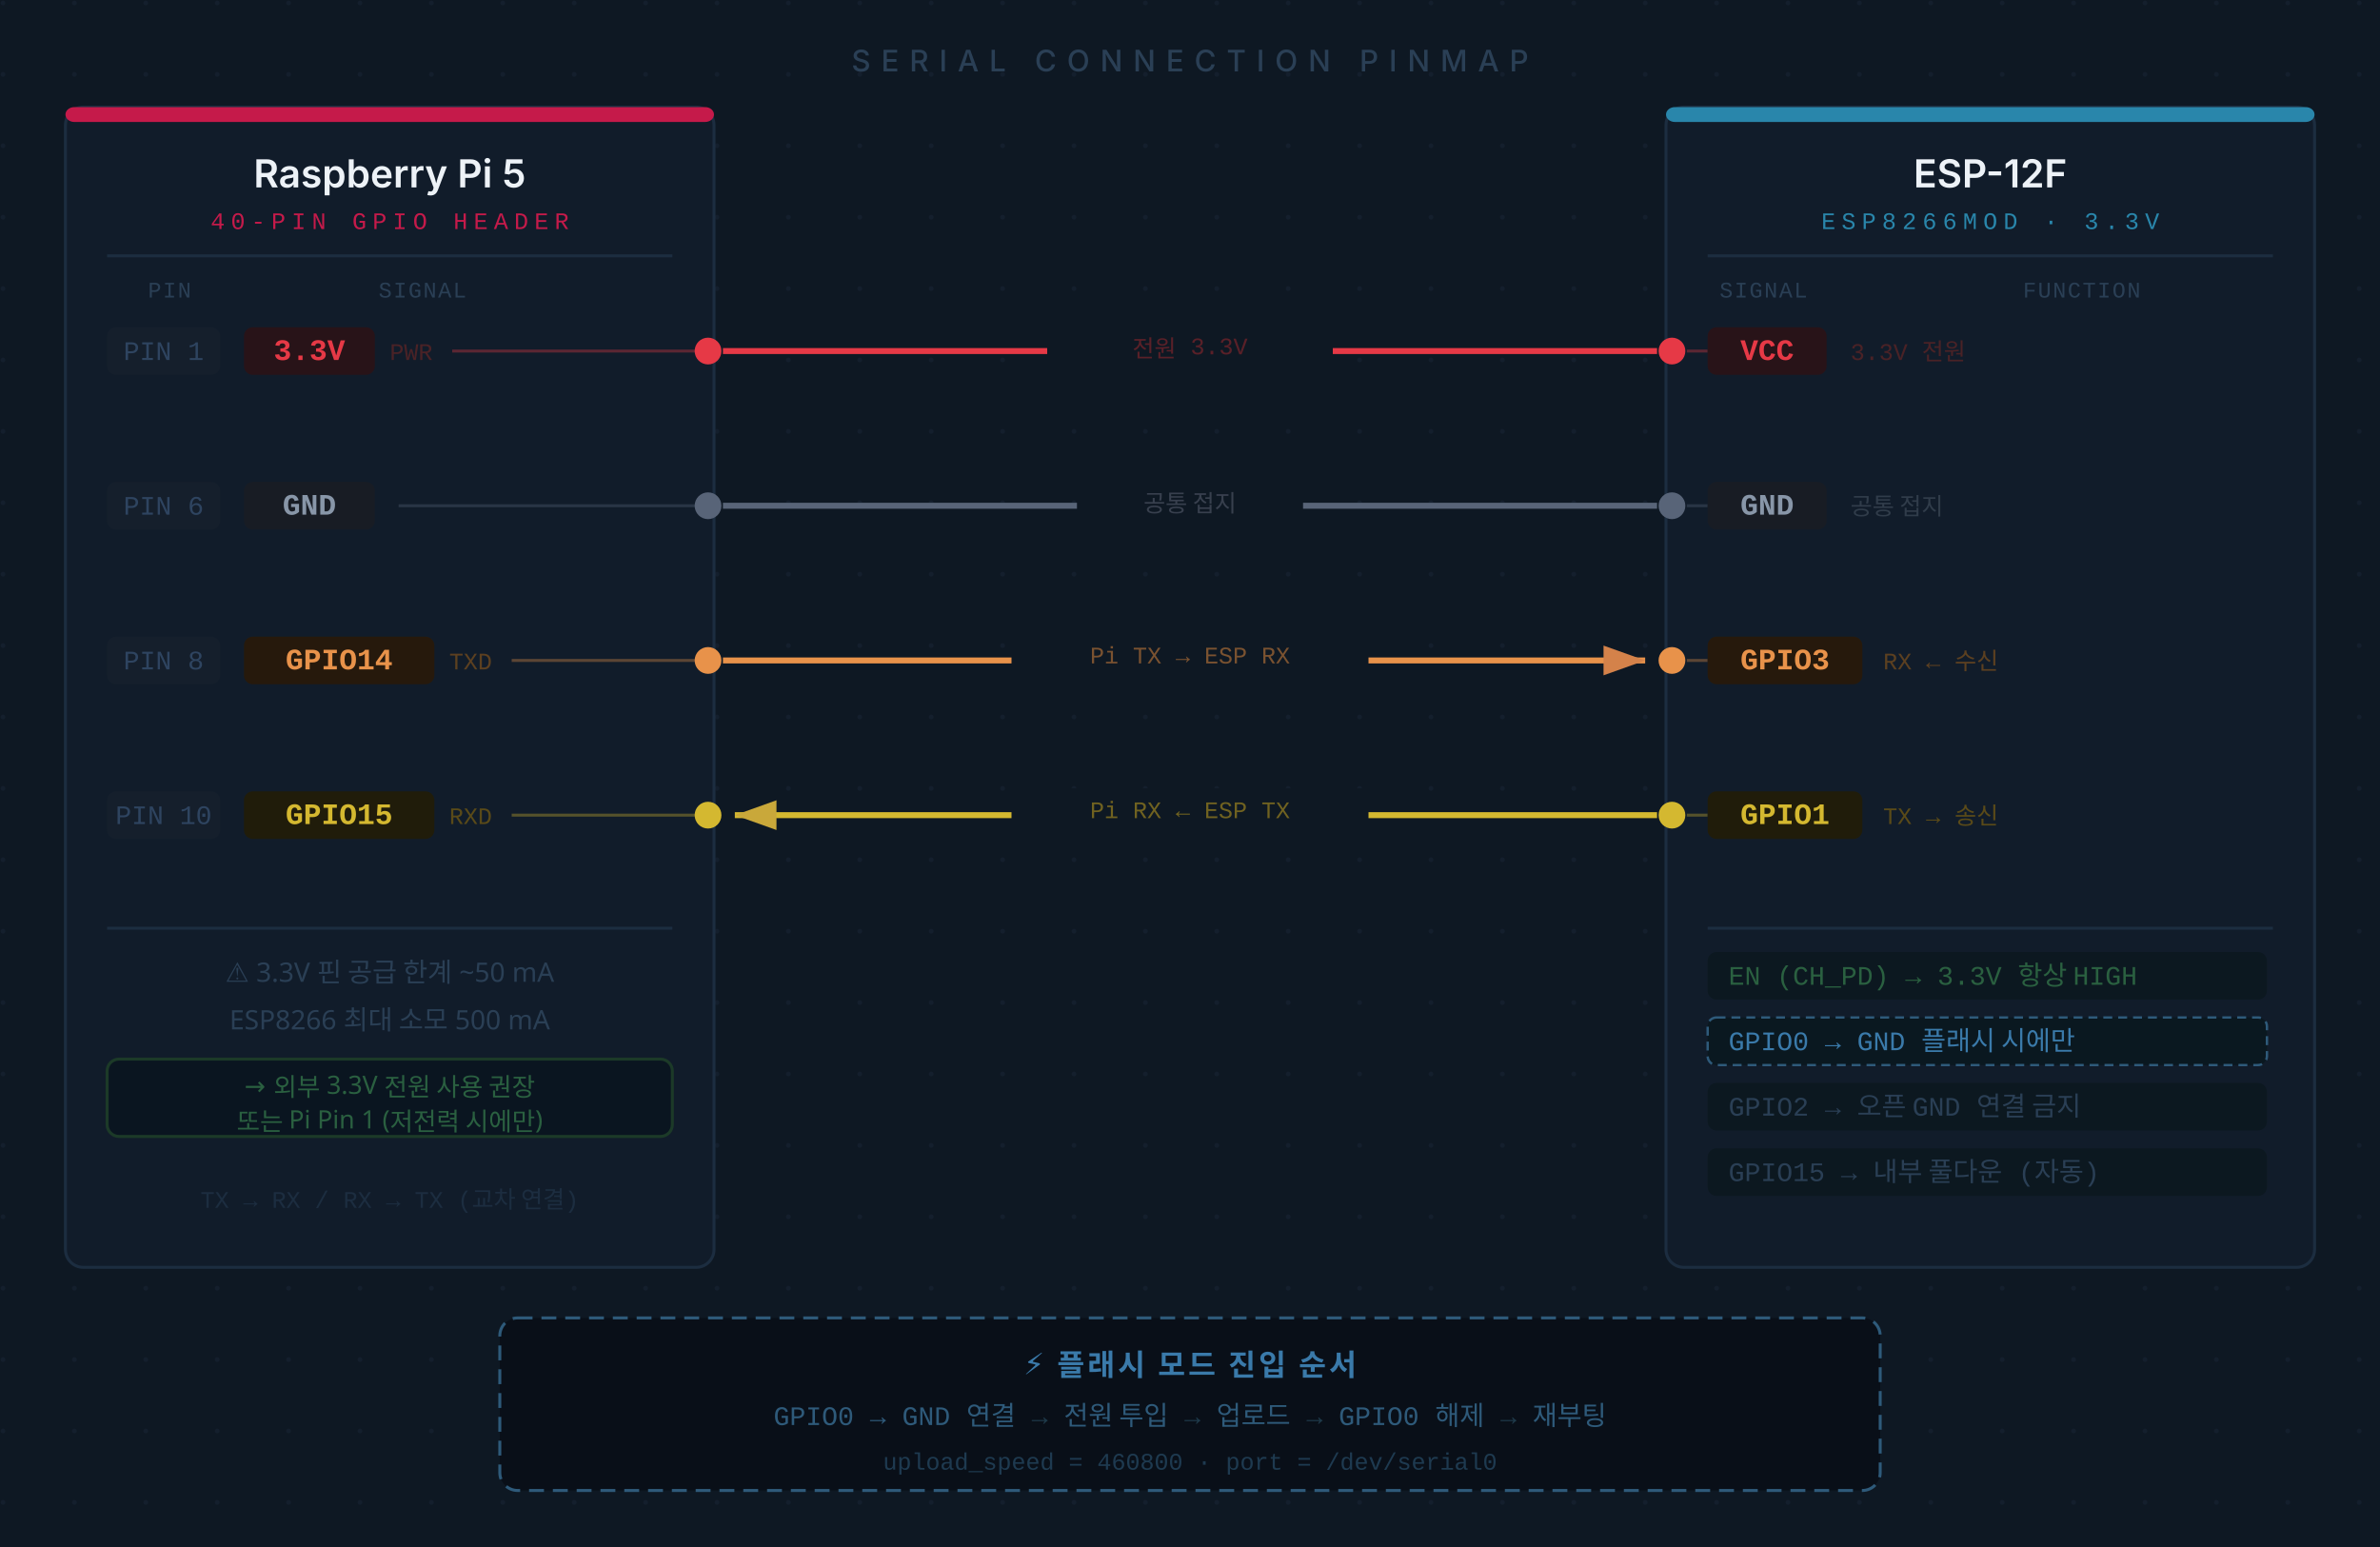
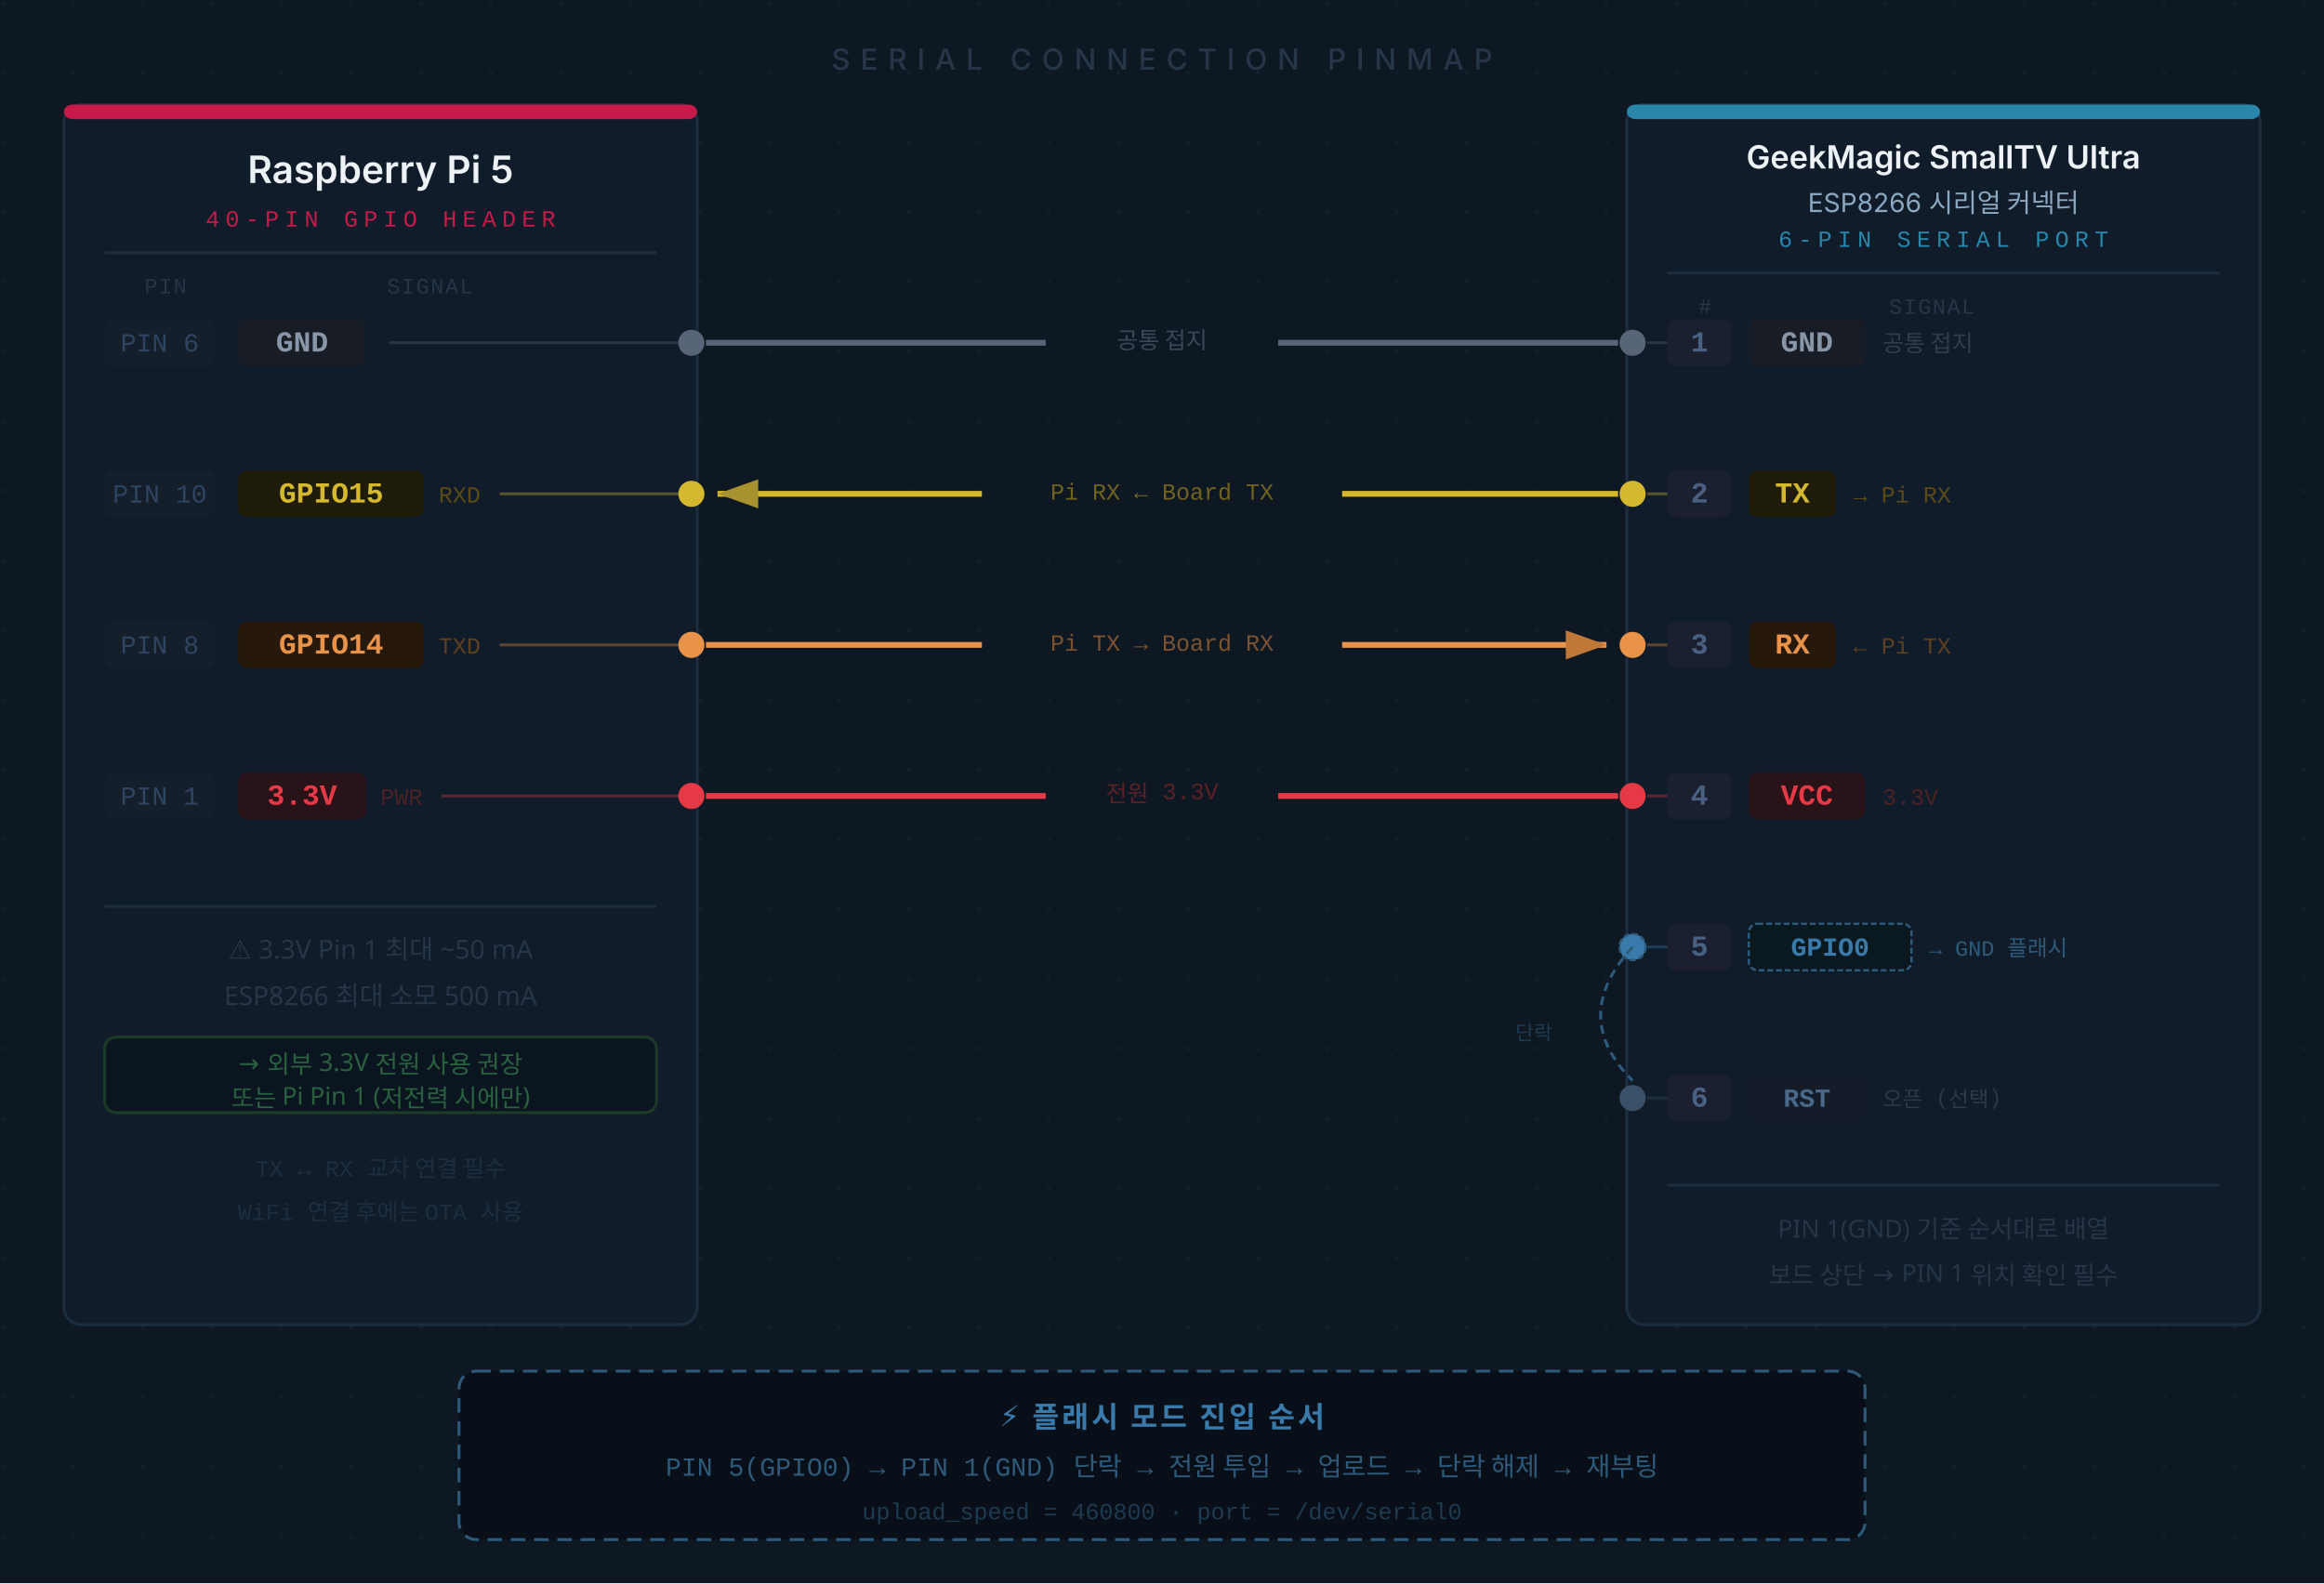
- <svg xmlns="http://www.w3.org/2000/svg" viewBox="0 0 800 520" role="img">
+ <svg xmlns="http://www.w3.org/2000/svg" viewBox="0 0 800 545" role="img">
  <defs>
    <marker id="ah-tx" markerWidth="7" markerHeight="5" refX="7" refY="2.5" orient="auto">
-       <polygon points="0,0 7,2.5 0,5" fill="#D4824A" />
+       <polygon points="0,0 7,2.5 0,5" fill="#C07838" />
    </marker>
    <marker id="ah-rx" markerWidth="7" markerHeight="5" refX="0" refY="2.5" orient="auto">
-       <polygon points="7,0 0,2.5 7,5" fill="#C9A83A" />
+       <polygon points="7,0 0,2.5 7,5" fill="#A89230" />
    </marker>
  </defs>
-   <rect width="800" height="520" fill="#0E1823" />
-   <pattern id="dots" x="0" y="0" width="24" height="24" patternUnits="userSpaceOnUse">
-     <circle cx="1" cy="1" r="0.8" fill="#141F2D" />
+   <rect width="800" height="545" fill="#0E1823" />
+   <pattern id="grid" x="0" y="0" width="24" height="24" patternUnits="userSpaceOnUse">
+     <circle cx="1" cy="1" r="0.8" fill="#131D2A" />
  </pattern>
-   <rect width="800" height="520" fill="url(#dots)" />
-   <text x="400" y="24" text-anchor="middle" font-family="system-ui,-apple-system,sans-serif" font-size="10" letter-spacing="3.5" fill="#2A3F55" font-weight="500">SERIAL CONNECTION PINMAP</text>
-   <rect x="22" y="36" width="218" height="390" rx="6" fill="#111C2A" stroke="#1C2D40" stroke-width="1" />
+   <rect width="800" height="545" fill="url(#grid)" />
+   <text x="400" y="24" text-anchor="middle" font-family="system-ui,-apple-system,sans-serif" font-size="10" letter-spacing="3.5" fill="#263548" font-weight="500">SERIAL CONNECTION PINMAP</text>
+   <rect x="22" y="36" width="218" height="420" rx="6" fill="#111C2A" stroke="#1C2D40" stroke-width="1" />
  <rect x="22" y="36" width="218" height="5" rx="3" fill="#C51A4A" />
  <text x="131" y="63" text-anchor="middle" font-family="system-ui,-apple-system,sans-serif" font-size="13" font-weight="600" fill="#EDF2F7">Raspberry Pi 5</text>
-   <text x="131" y="77" text-anchor="middle" font-family="'Courier New','Lucida Console',monospace" font-size="8" letter-spacing="2" fill="#C51A4A">40-PIN GPIO HEADER</text>
-   <line x1="36" y1="86" x2="226" y2="86" stroke="#1C2D40" stroke-width="1" />
-   <text x="57" y="100" text-anchor="middle" font-family="'Courier New',monospace" font-size="7.5" fill="#2A3F55" letter-spacing="0.5">PIN</text>
-   <text x="142" y="100" text-anchor="middle" font-family="'Courier New',monospace" font-size="7.5" fill="#2A3F55" letter-spacing="0.5">SIGNAL</text>
+   <text x="131" y="78" text-anchor="middle" font-family="'Courier New','Lucida Console',monospace" font-size="8" letter-spacing="2" fill="#C51A4A">40-PIN GPIO HEADER</text>
+   <line x1="36" y1="87" x2="226" y2="87" stroke="#1C2D40" stroke-width="1" />
+   <text x="57" y="101" text-anchor="middle" font-family="'Courier New',monospace" font-size="7.5" fill="#263548" letter-spacing="0.5">PIN</text>
+   <text x="148" y="101" text-anchor="middle" font-family="'Courier New',monospace" font-size="7.5" fill="#263548" letter-spacing="0.5">SIGNAL</text>
  <rect x="36" y="110" width="38" height="16" rx="3" fill="#151F2C" />
-   <text x="55" y="121" text-anchor="middle" font-family="'Courier New',monospace" font-size="9" fill="#2E4460">PIN 1</text>
-   <rect x="82" y="110" width="44" height="16" rx="3" fill="#281318" />
-   <text x="104" y="121" text-anchor="middle" font-family="'Courier New',monospace" font-size="10" font-weight="bold" fill="#E63946">3.3V</text>
-   <text x="131" y="121" font-family="'Courier New',monospace" font-size="8" fill="#4A2226">PWR</text>
-   <line x1="152" y1="118" x2="238" y2="118" stroke="#E63946" stroke-width="1" stroke-opacity="0.35" />
-   <circle cx="238" cy="118" r="4.5" fill="#E63946" />
+   <text x="55" y="121" text-anchor="middle" font-family="'Courier New',monospace" font-size="9" fill="#2E4460">PIN 6</text>
+   <rect x="82" y="110" width="44" height="16" rx="3" fill="#181C24" />
+   <text x="104" y="121" text-anchor="middle" font-family="'Courier New',monospace" font-size="10" font-weight="bold" fill="#8896A8">GND</text>
+   <line x1="134" y1="118" x2="238" y2="118" stroke="#586478" stroke-width="1" stroke-opacity="0.35" />
+   <circle cx="238" cy="118" r="4.5" fill="#586478" />
  <rect x="36" y="162" width="38" height="16" rx="3" fill="#151F2C" />
-   <text x="55" y="173" text-anchor="middle" font-family="'Courier New',monospace" font-size="9" fill="#2E4460">PIN 6</text>
-   <rect x="82" y="162" width="44" height="16" rx="3" fill="#181C24" />
-   <text x="104" y="173" text-anchor="middle" font-family="'Courier New',monospace" font-size="10" font-weight="bold" fill="#8896A8">GND</text>
-   <line x1="134" y1="170" x2="238" y2="170" stroke="#586478" stroke-width="1" stroke-opacity="0.35" />
-   <circle cx="238" cy="170" r="4.5" fill="#586478" />
+   <text x="55" y="173" text-anchor="middle" font-family="'Courier New',monospace" font-size="9" fill="#2E4460">PIN 10</text>
+   <rect x="82" y="162" width="64" height="16" rx="3" fill="#201C0A" />
+   <text x="114" y="173" text-anchor="middle" font-family="'Courier New',monospace" font-size="10" font-weight="bold" fill="#D4B830">GPIO15</text>
+   <text x="151" y="173" font-family="'Courier New',monospace" font-size="8" fill="#5A4A18">RXD</text>
+   <line x1="172" y1="170" x2="238" y2="170" stroke="#D4B830" stroke-width="1" stroke-opacity="0.35" />
+   <circle cx="238" cy="170" r="4.5" fill="#D4B830" />
  <rect x="36" y="214" width="38" height="16" rx="3" fill="#151F2C" />
  <text x="55" y="225" text-anchor="middle" font-family="'Courier New',monospace" font-size="9" fill="#2E4460">PIN 8</text>
  <rect x="82" y="214" width="64" height="16" rx="3" fill="#26190C" />
  <text x="114" y="225" text-anchor="middle" font-family="'Courier New',monospace" font-size="10" font-weight="bold" fill="#E8924A">GPIO14</text>
  <text x="151" y="225" font-family="'Courier New',monospace" font-size="8" fill="#5C4020">TXD</text>
  <line x1="172" y1="222" x2="238" y2="222" stroke="#E8924A" stroke-width="1" stroke-opacity="0.35" />
  <circle cx="238" cy="222" r="4.5" fill="#E8924A" />
  <rect x="36" y="266" width="38" height="16" rx="3" fill="#151F2C" />
-   <text x="55" y="277" text-anchor="middle" font-family="'Courier New',monospace" font-size="9" fill="#2E4460">PIN 10</text>
-   <rect x="82" y="266" width="64" height="16" rx="3" fill="#201C0A" />
-   <text x="114" y="277" text-anchor="middle" font-family="'Courier New',monospace" font-size="10" font-weight="bold" fill="#D4B830">GPIO15</text>
-   <text x="151" y="277" font-family="'Courier New',monospace" font-size="8" fill="#5A4A18">RXD</text>
-   <line x1="172" y1="274" x2="238" y2="274" stroke="#D4B830" stroke-width="1" stroke-opacity="0.35" />
-   <circle cx="238" cy="274" r="4.5" fill="#D4B830" />
+   <text x="55" y="277" text-anchor="middle" font-family="'Courier New',monospace" font-size="9" fill="#2E4460">PIN 1</text>
+   <rect x="82" y="266" width="44" height="16" rx="3" fill="#281318" />
+   <text x="104" y="277" text-anchor="middle" font-family="'Courier New',monospace" font-size="10" font-weight="bold" fill="#E63946">3.3V</text>
+   <text x="131" y="277" font-family="'Courier New',monospace" font-size="8" fill="#4A2226">PWR</text>
+   <line x1="152" y1="274" x2="238" y2="274" stroke="#E63946" stroke-width="1" stroke-opacity="0.35" />
+   <circle cx="238" cy="274" r="4.5" fill="#E63946" />
  <line x1="36" y1="312" x2="226" y2="312" stroke="#1C2D40" stroke-width="1" />
-   <text x="131" y="330" text-anchor="middle" font-family="system-ui,sans-serif" font-size="9" fill="#2A3F55">⚠  3.3V 핀 공급 한계 ~50 mA</text>
-   <text x="131" y="346" text-anchor="middle" font-family="system-ui,sans-serif" font-size="9" fill="#2A3F55">ESP8266 최대 소모 500 mA</text>
-   <rect x="36" y="356" width="190" height="26" rx="4" fill="#0A1520" stroke="#1C3A28" stroke-width="1" />
-   <text x="131" y="368" text-anchor="middle" font-family="system-ui,sans-serif" font-size="8.5" fill="#2A6040">→ 외부 3.3V 전원 사용 권장</text>
-   <text x="131" y="380" text-anchor="middle" font-family="system-ui,sans-serif" font-size="8.5" fill="#2A6040">또는 Pi Pin 1 (저전력 시에만)</text>
-   <text x="131" y="406" text-anchor="middle" font-family="'Courier New',monospace" font-size="8" fill="#1C2D40">TX → RX  /  RX → TX  (교차 연결)</text>
-   <rect x="560" y="36" width="218" height="390" rx="6" fill="#111C2A" stroke="#1C2D40" stroke-width="1" />
+   <text x="131" y="330" text-anchor="middle" font-family="system-ui,sans-serif" font-size="9" fill="#263548">⚠  3.3V Pin 1 최대 ~50 mA</text>
+   <text x="131" y="346" text-anchor="middle" font-family="system-ui,sans-serif" font-size="9" fill="#263548">ESP8266 최대 소모 500 mA</text>
+   <rect x="36" y="357" width="190" height="26" rx="4" fill="#0A1520" stroke="#1C3A28" stroke-width="1" />
+   <text x="131" y="369" text-anchor="middle" font-family="system-ui,sans-serif" font-size="8.5" fill="#2A6040">→ 외부 3.3V 전원 사용 권장</text>
+   <text x="131" y="381" text-anchor="middle" font-family="system-ui,sans-serif" font-size="8.5" fill="#2A6040">또는 Pi Pin 1 (저전력 시에만)</text>
+   <text x="131" y="405" text-anchor="middle" font-family="'Courier New',monospace" font-size="8" fill="#1C2D40">TX ↔ RX 교차 연결 필수</text>
+   <text x="131" y="420" text-anchor="middle" font-family="'Courier New',monospace" font-size="8" fill="#1C2D40">WiFi 연결 후에는 OTA 사용</text>
+   <rect x="560" y="36" width="218" height="420" rx="6" fill="#111C2A" stroke="#1C2D40" stroke-width="1" />
  <rect x="560" y="36" width="218" height="5" rx="3" fill="#2986AB" />
-   <text x="669" y="63" text-anchor="middle" font-family="system-ui,-apple-system,sans-serif" font-size="13" font-weight="600" fill="#EDF2F7">ESP-12F</text>
-   <text x="669" y="77" text-anchor="middle" font-family="'Courier New','Lucida Console',monospace" font-size="8" letter-spacing="2" fill="#2986AB">ESP8266MOD · 3.3V</text>
-   <line x1="574" y1="86" x2="764" y2="86" stroke="#1C2D40" stroke-width="1" />
-   <text x="578" y="100" font-family="'Courier New',monospace" font-size="7.5" fill="#2A3F55" letter-spacing="0.5">SIGNAL</text>
-   <text x="680" y="100" font-family="'Courier New',monospace" font-size="7.5" fill="#2A3F55" letter-spacing="0.5">FUNCTION</text>
-   <circle cx="562" cy="118" r="4.5" fill="#E63946" />
-   <line x1="567" y1="118" x2="574" y2="118" stroke="#E63946" stroke-width="1" stroke-opacity="0.35" />
-   <rect x="574" y="110" width="40" height="16" rx="3" fill="#281318" />
-   <text x="594" y="121" text-anchor="middle" font-family="'Courier New',monospace" font-size="10" font-weight="bold" fill="#E63946">VCC</text>
-   <text x="622" y="121" font-family="'Courier New',monospace" font-size="8" fill="#4A2226">3.3V 전원</text>
-   <circle cx="562" cy="170" r="4.5" fill="#586478" />
-   <line x1="567" y1="170" x2="574" y2="170" stroke="#586478" stroke-width="1" stroke-opacity="0.35" />
-   <rect x="574" y="162" width="40" height="16" rx="3" fill="#181C24" />
-   <text x="594" y="173" text-anchor="middle" font-family="'Courier New',monospace" font-size="10" font-weight="bold" fill="#8896A8">GND</text>
-   <text x="622" y="173" font-family="'Courier New',monospace" font-size="8" fill="#303C4A">공통 접지</text>
+   <text x="669" y="58" text-anchor="middle" font-family="system-ui,-apple-system,sans-serif" font-size="11" font-weight="600" fill="#EDF2F7">GeekMagic SmallTV Ultra</text>
+   <text x="669" y="73" text-anchor="middle" font-family="system-ui,-apple-system,sans-serif" font-size="9" fill="#8BA8C0">ESP8266 시리얼 커넥터</text>
+   <text x="669" y="85" text-anchor="middle" font-family="'Courier New','Lucida Console',monospace" font-size="8" letter-spacing="2" fill="#2986AB">6-PIN SERIAL PORT</text>
+   <line x1="574" y1="94" x2="764" y2="94" stroke="#1C2D40" stroke-width="1" />
+   <text x="587" y="108" text-anchor="middle" font-family="'Courier New',monospace" font-size="7.5" fill="#263548" letter-spacing="0.5">#</text>
+   <text x="665" y="108" text-anchor="middle" font-family="'Courier New',monospace" font-size="7.5" fill="#263548" letter-spacing="0.5">SIGNAL</text>
+   <circle cx="562" cy="118" r="4.5" fill="#586478" />
+   <line x1="567" y1="118" x2="574" y2="118" stroke="#586478" stroke-width="1" stroke-opacity="0.35" />
+   <rect x="574" y="110" width="22" height="16" rx="3" fill="#1A2030" />
+   <text x="585" y="121" text-anchor="middle" font-family="'Courier New',monospace" font-size="10" font-weight="bold" fill="#4A6080">1</text>
+   <rect x="602" y="110" width="40" height="16" rx="3" fill="#181C24" />
+   <text x="622" y="121" text-anchor="middle" font-family="'Courier New',monospace" font-size="10" font-weight="bold" fill="#8896A8">GND</text>
+   <text x="648" y="121" font-family="'Courier New',monospace" font-size="8" fill="#303C4A">공통 접지</text>
+   <circle cx="562" cy="170" r="4.5" fill="#D4B830" />
+   <line x1="567" y1="170" x2="574" y2="170" stroke="#D4B830" stroke-width="1" stroke-opacity="0.35" />
+   <rect x="574" y="162" width="22" height="16" rx="3" fill="#1A2030" />
+   <text x="585" y="173" text-anchor="middle" font-family="'Courier New',monospace" font-size="10" font-weight="bold" fill="#4A6080">2</text>
+   <rect x="602" y="162" width="30" height="16" rx="3" fill="#201C0A" />
+   <text x="617" y="173" text-anchor="middle" font-family="'Courier New',monospace" font-size="10" font-weight="bold" fill="#D4B830">TX</text>
+   <text x="638" y="173" font-family="'Courier New',monospace" font-size="8" fill="#5A4A18">→ Pi RX</text>
  <circle cx="562" cy="222" r="4.5" fill="#E8924A" />
  <line x1="567" y1="222" x2="574" y2="222" stroke="#E8924A" stroke-width="1" stroke-opacity="0.35" />
-   <rect x="574" y="214" width="52" height="16" rx="3" fill="#26190C" />
-   <text x="600" y="225" text-anchor="middle" font-family="'Courier New',monospace" font-size="10" font-weight="bold" fill="#E8924A">GPIO3</text>
-   <text x="633" y="225" font-family="'Courier New',monospace" font-size="8" fill="#5C4020">RX  ← 수신</text>
-   <circle cx="562" cy="274" r="4.5" fill="#D4B830" />
-   <line x1="567" y1="274" x2="574" y2="274" stroke="#D4B830" stroke-width="1" stroke-opacity="0.35" />
-   <rect x="574" y="266" width="52" height="16" rx="3" fill="#201C0A" />
-   <text x="600" y="277" text-anchor="middle" font-family="'Courier New',monospace" font-size="10" font-weight="bold" fill="#D4B830">GPIO1</text>
-   <text x="633" y="277" font-family="'Courier New',monospace" font-size="8" fill="#5A4A18">TX  → 송신</text>
-   <line x1="574" y1="312" x2="764" y2="312" stroke="#1C2D40" stroke-width="1" />
-   <rect x="574" y="320" width="188" height="16" rx="3" fill="#0C1820" />
-   <text x="581" y="331" font-family="'Courier New',monospace" font-size="9" fill="#2A6040">EN (CH_PD)  →  3.3V   항상 HIGH</text>
-   <rect x="574" y="342" width="188" height="16" rx="3" fill="#0A1820" stroke="#2E5A7A" stroke-width="0.8" stroke-dasharray="3,2" />
-   <text x="581" y="353" font-family="'Courier New',monospace" font-size="9" fill="#3A7AAA">GPIO0  →  GND    플래시 시에만</text>
-   <rect x="574" y="364" width="188" height="16" rx="3" fill="#0C1820" />
-   <text x="581" y="375" font-family="'Courier New',monospace" font-size="9" fill="#2A3F55">GPIO2  →  오픈   GND 연결 금지</text>
-   <rect x="574" y="386" width="188" height="16" rx="3" fill="#0C1820" />
-   <text x="581" y="397" font-family="'Courier New',monospace" font-size="9" fill="#2A3F55">GPIO15  →  내부 풀다운 (자동)</text>
-   <line x1="243" y1="118" x2="557" y2="118" stroke="#E63946" stroke-width="2" fill="none" />
-   <line x1="243" y1="170" x2="557" y2="170" stroke="#586478" stroke-width="2" fill="none" />
-   <line x1="243" y1="222" x2="553" y2="222" stroke="#E8924A" stroke-width="2" fill="none" marker-end="url(#ah-tx)" />
-   <line x1="247" y1="274" x2="557" y2="274" stroke="#D4B830" stroke-width="2" fill="none" marker-start="url(#ah-rx)" />
-   <rect x="352" y="110" width="96" height="14" rx="2" fill="#0E1823" />
-   <text x="400" y="120" text-anchor="middle" font-family="'Courier New',monospace" font-size="8" fill="#5A2028">전원  3.3V</text>
-   <rect x="362" y="162" width="76" height="14" rx="2" fill="#0E1823" />
-   <text x="400" y="172" text-anchor="middle" font-family="'Courier New',monospace" font-size="8" fill="#38404E">공통 접지</text>
-   <rect x="340" y="213" width="120" height="14" rx="2" fill="#0E1823" />
-   <text x="400" y="223" text-anchor="middle" font-family="'Courier New',monospace" font-size="8" fill="#7A5230">Pi TX  →  ESP RX</text>
-   <rect x="340" y="265" width="120" height="14" rx="2" fill="#0E1823" />
-   <text x="400" y="275" text-anchor="middle" font-family="'Courier New',monospace" font-size="8" fill="#706220">Pi RX  ←  ESP TX</text>
-   <rect x="168" y="443" width="464" height="58" rx="6" fill="#090F18" stroke="#2E5A7A" stroke-width="1" stroke-dasharray="5,3" />
-   <text x="400" y="462" text-anchor="middle" font-family="system-ui,sans-serif" font-size="10" font-weight="600" fill="#3A7AAA" letter-spacing="1">⚡  플래시 모드 진입 순서</text>
-   <text x="400" y="479" text-anchor="middle" font-family="'Courier New',monospace" font-size="9" fill="#2E5A7A">
-     <tspan>GPIO0 → GND  연결</tspan>
-     <tspan fill="#1E3A4A">  →  </tspan>
-     <tspan>전원 투입</tspan>
-     <tspan fill="#1E3A4A">  →  </tspan>
-     <tspan>업로드</tspan>
-     <tspan fill="#1E3A4A">  →  </tspan>
-     <tspan>GPIO0 해제</tspan>
-     <tspan fill="#1E3A4A">  →  </tspan>
-     <tspan>재부팅</tspan>
-   </text>
-   <text x="400" y="494" text-anchor="middle" font-family="'Courier New',monospace" font-size="8" fill="#1E3A50">upload_speed = 460800  ·  port = /dev/serial0</text>
+   <rect x="574" y="214" width="22" height="16" rx="3" fill="#1A2030" />
+   <text x="585" y="225" text-anchor="middle" font-family="'Courier New',monospace" font-size="10" font-weight="bold" fill="#4A6080">3</text>
+   <rect x="602" y="214" width="30" height="16" rx="3" fill="#26190C" />
+   <text x="617" y="225" text-anchor="middle" font-family="'Courier New',monospace" font-size="10" font-weight="bold" fill="#E8924A">RX</text>
+   <text x="638" y="225" font-family="'Courier New',monospace" font-size="8" fill="#5C4020">← Pi TX</text>
+   <circle cx="562" cy="274" r="4.5" fill="#E63946" />
+   <line x1="567" y1="274" x2="574" y2="274" stroke="#E63946" stroke-width="1" stroke-opacity="0.35" />
+   <rect x="574" y="266" width="22" height="16" rx="3" fill="#1A2030" />
+   <text x="585" y="277" text-anchor="middle" font-family="'Courier New',monospace" font-size="10" font-weight="bold" fill="#4A6080">4</text>
+   <rect x="602" y="266" width="40" height="16" rx="3" fill="#281318" />
+   <text x="622" y="277" text-anchor="middle" font-family="'Courier New',monospace" font-size="10" font-weight="bold" fill="#E63946">VCC</text>
+   <text x="648" y="277" font-family="'Courier New',monospace" font-size="8" fill="#4A2226">3.3V</text>
+   <circle cx="562" cy="326" r="4.5" fill="#3A7AAA" stroke="#2E5A7A" stroke-width="0.8" stroke-dasharray="2,1" />
+   <line x1="567" y1="326" x2="574" y2="326" stroke="#3A7AAA" stroke-width="1" stroke-opacity="0.35" />
+   <rect x="574" y="318" width="22" height="16" rx="3" fill="#1A2030" />
+   <text x="585" y="329" text-anchor="middle" font-family="'Courier New',monospace" font-size="10" font-weight="bold" fill="#4A6080">5</text>
+   <rect x="602" y="318" width="56" height="16" rx="3" fill="#0A1820" stroke="#2E5A7A" stroke-width="0.8" stroke-dasharray="2,1" />
+   <text x="630" y="329" text-anchor="middle" font-family="'Courier New',monospace" font-size="9" font-weight="bold" fill="#3A7AAA">GPIO0</text>
+   <text x="664" y="329" font-family="'Courier New',monospace" font-size="7.5" fill="#2E5A7A">→ GND 플래시</text>
+   <path d="M562,326 Q540,350 562,372" stroke="#2E5A7A" stroke-width="1" stroke-dasharray="3,2" fill="none" />
+   <text x="528" y="358" font-family="'Courier New',monospace" font-size="7" fill="#1E3A50" text-anchor="middle">단락</text>
+   <circle cx="562" cy="378" r="4.5" fill="#3A5068" />
+   <line x1="567" y1="378" x2="574" y2="378" stroke="#3A5068" stroke-width="1" stroke-opacity="0.35" />
+   <rect x="574" y="370" width="22" height="16" rx="3" fill="#1A2030" />
+   <text x="585" y="381" text-anchor="middle" font-family="'Courier New',monospace" font-size="10" font-weight="bold" fill="#4A6080">6</text>
+   <rect x="602" y="370" width="40" height="16" rx="3" fill="#131C28" />
+   <text x="622" y="381" text-anchor="middle" font-family="'Courier New',monospace" font-size="9" font-weight="bold" fill="#4A6888">RST</text>
+   <text x="648" y="381" font-family="'Courier New',monospace" font-size="7.5" fill="#2A3848">오픈 (선택)</text>
+   <line x1="574" y1="408" x2="764" y2="408" stroke="#1C2D40" stroke-width="1" />
+   <text x="669" y="426" text-anchor="middle" font-family="system-ui,sans-serif" font-size="8.5" fill="#263548">PIN 1(GND) 기준 순서대로 배열</text>
+   <text x="669" y="442" text-anchor="middle" font-family="system-ui,sans-serif" font-size="8.5" fill="#263548">보드 상단 → PIN 1 위치 확인 필수</text>
+   <line x1="243" y1="118" x2="557" y2="118" stroke="#586478" stroke-width="2" />
+   <line x1="247" y1="170" x2="557" y2="170" stroke="#D4B830" stroke-width="2" marker-start="url(#ah-rx)" />
+   <line x1="243" y1="222" x2="553" y2="222" stroke="#E8924A" stroke-width="2" marker-end="url(#ah-tx)" />
+   <line x1="243" y1="274" x2="557" y2="274" stroke="#E63946" stroke-width="2" />
+   <rect x="360" y="110" width="80" height="14" rx="2" fill="#0E1823" />
+   <text x="400" y="120" text-anchor="middle" font-family="'Courier New',monospace" font-size="8" fill="#384858">공통 접지</text>
+   <rect x="338" y="162" width="124" height="14" rx="2" fill="#0E1823" />
+   <text x="400" y="172" text-anchor="middle" font-family="'Courier New',monospace" font-size="8" fill="#706220">Pi RX  ←  Board TX</text>
+   <rect x="338" y="214" width="124" height="14" rx="2" fill="#0E1823" />
+   <text x="400" y="224" text-anchor="middle" font-family="'Courier New',monospace" font-size="8" fill="#7A5230">Pi TX  →  Board RX</text>
+   <rect x="360" y="266" width="80" height="14" rx="2" fill="#0E1823" />
+   <text x="400" y="276" text-anchor="middle" font-family="'Courier New',monospace" font-size="8" fill="#5A2028">전원  3.3V</text>
+   <rect x="158" y="472" width="484" height="58" rx="6" fill="#090F18" stroke="#2E5A7A" stroke-width="1" stroke-dasharray="5,3" />
+   <text x="400" y="491" text-anchor="middle" font-family="system-ui,sans-serif" font-size="10" font-weight="600" fill="#3A7AAA" letter-spacing="1">⚡  플래시 모드 진입 순서</text>
+   <text x="400" y="508" text-anchor="middle" font-family="'Courier New',monospace" font-size="9" fill="#2E5A7A">PIN 5(GPIO0) → PIN 1(GND) 단락  →  전원 투입  →  업로드  →  단락 해제  →  재부팅</text>
+   <text x="400" y="523" text-anchor="middle" font-family="'Courier New',monospace" font-size="8" fill="#1E3A50">upload_speed = 460800  ·  port = /dev/serial0</text>
</svg>
